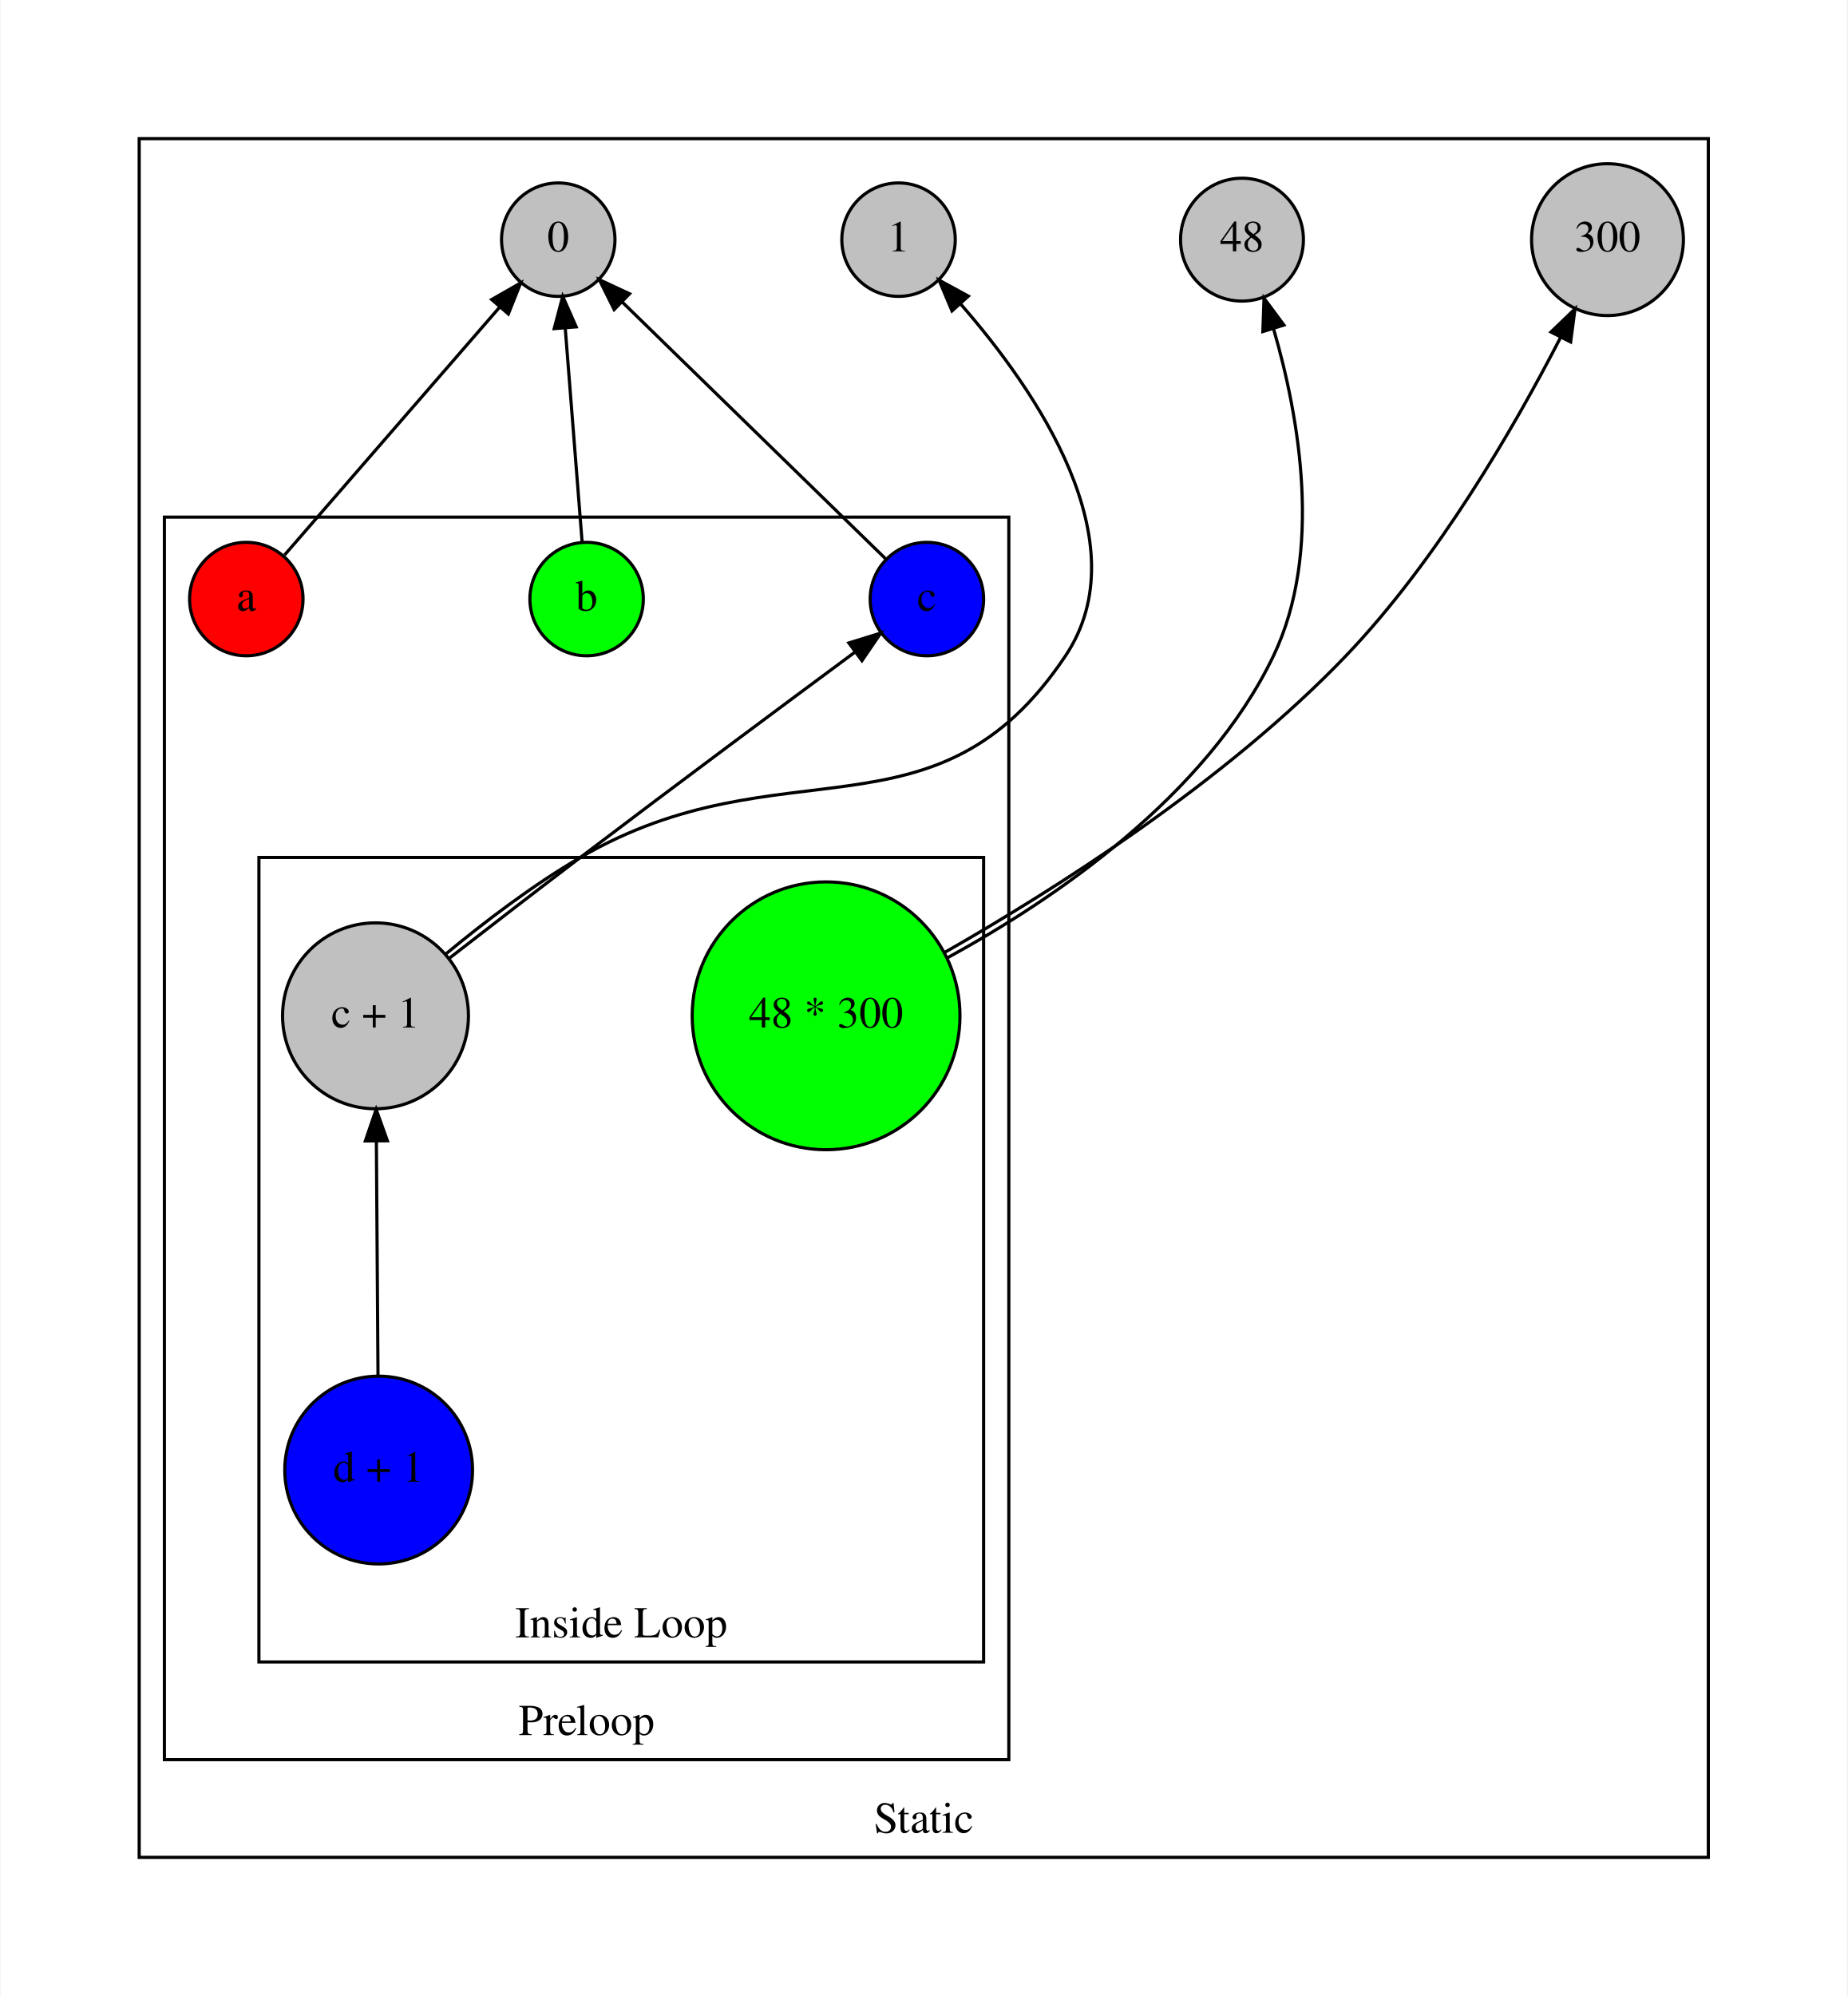
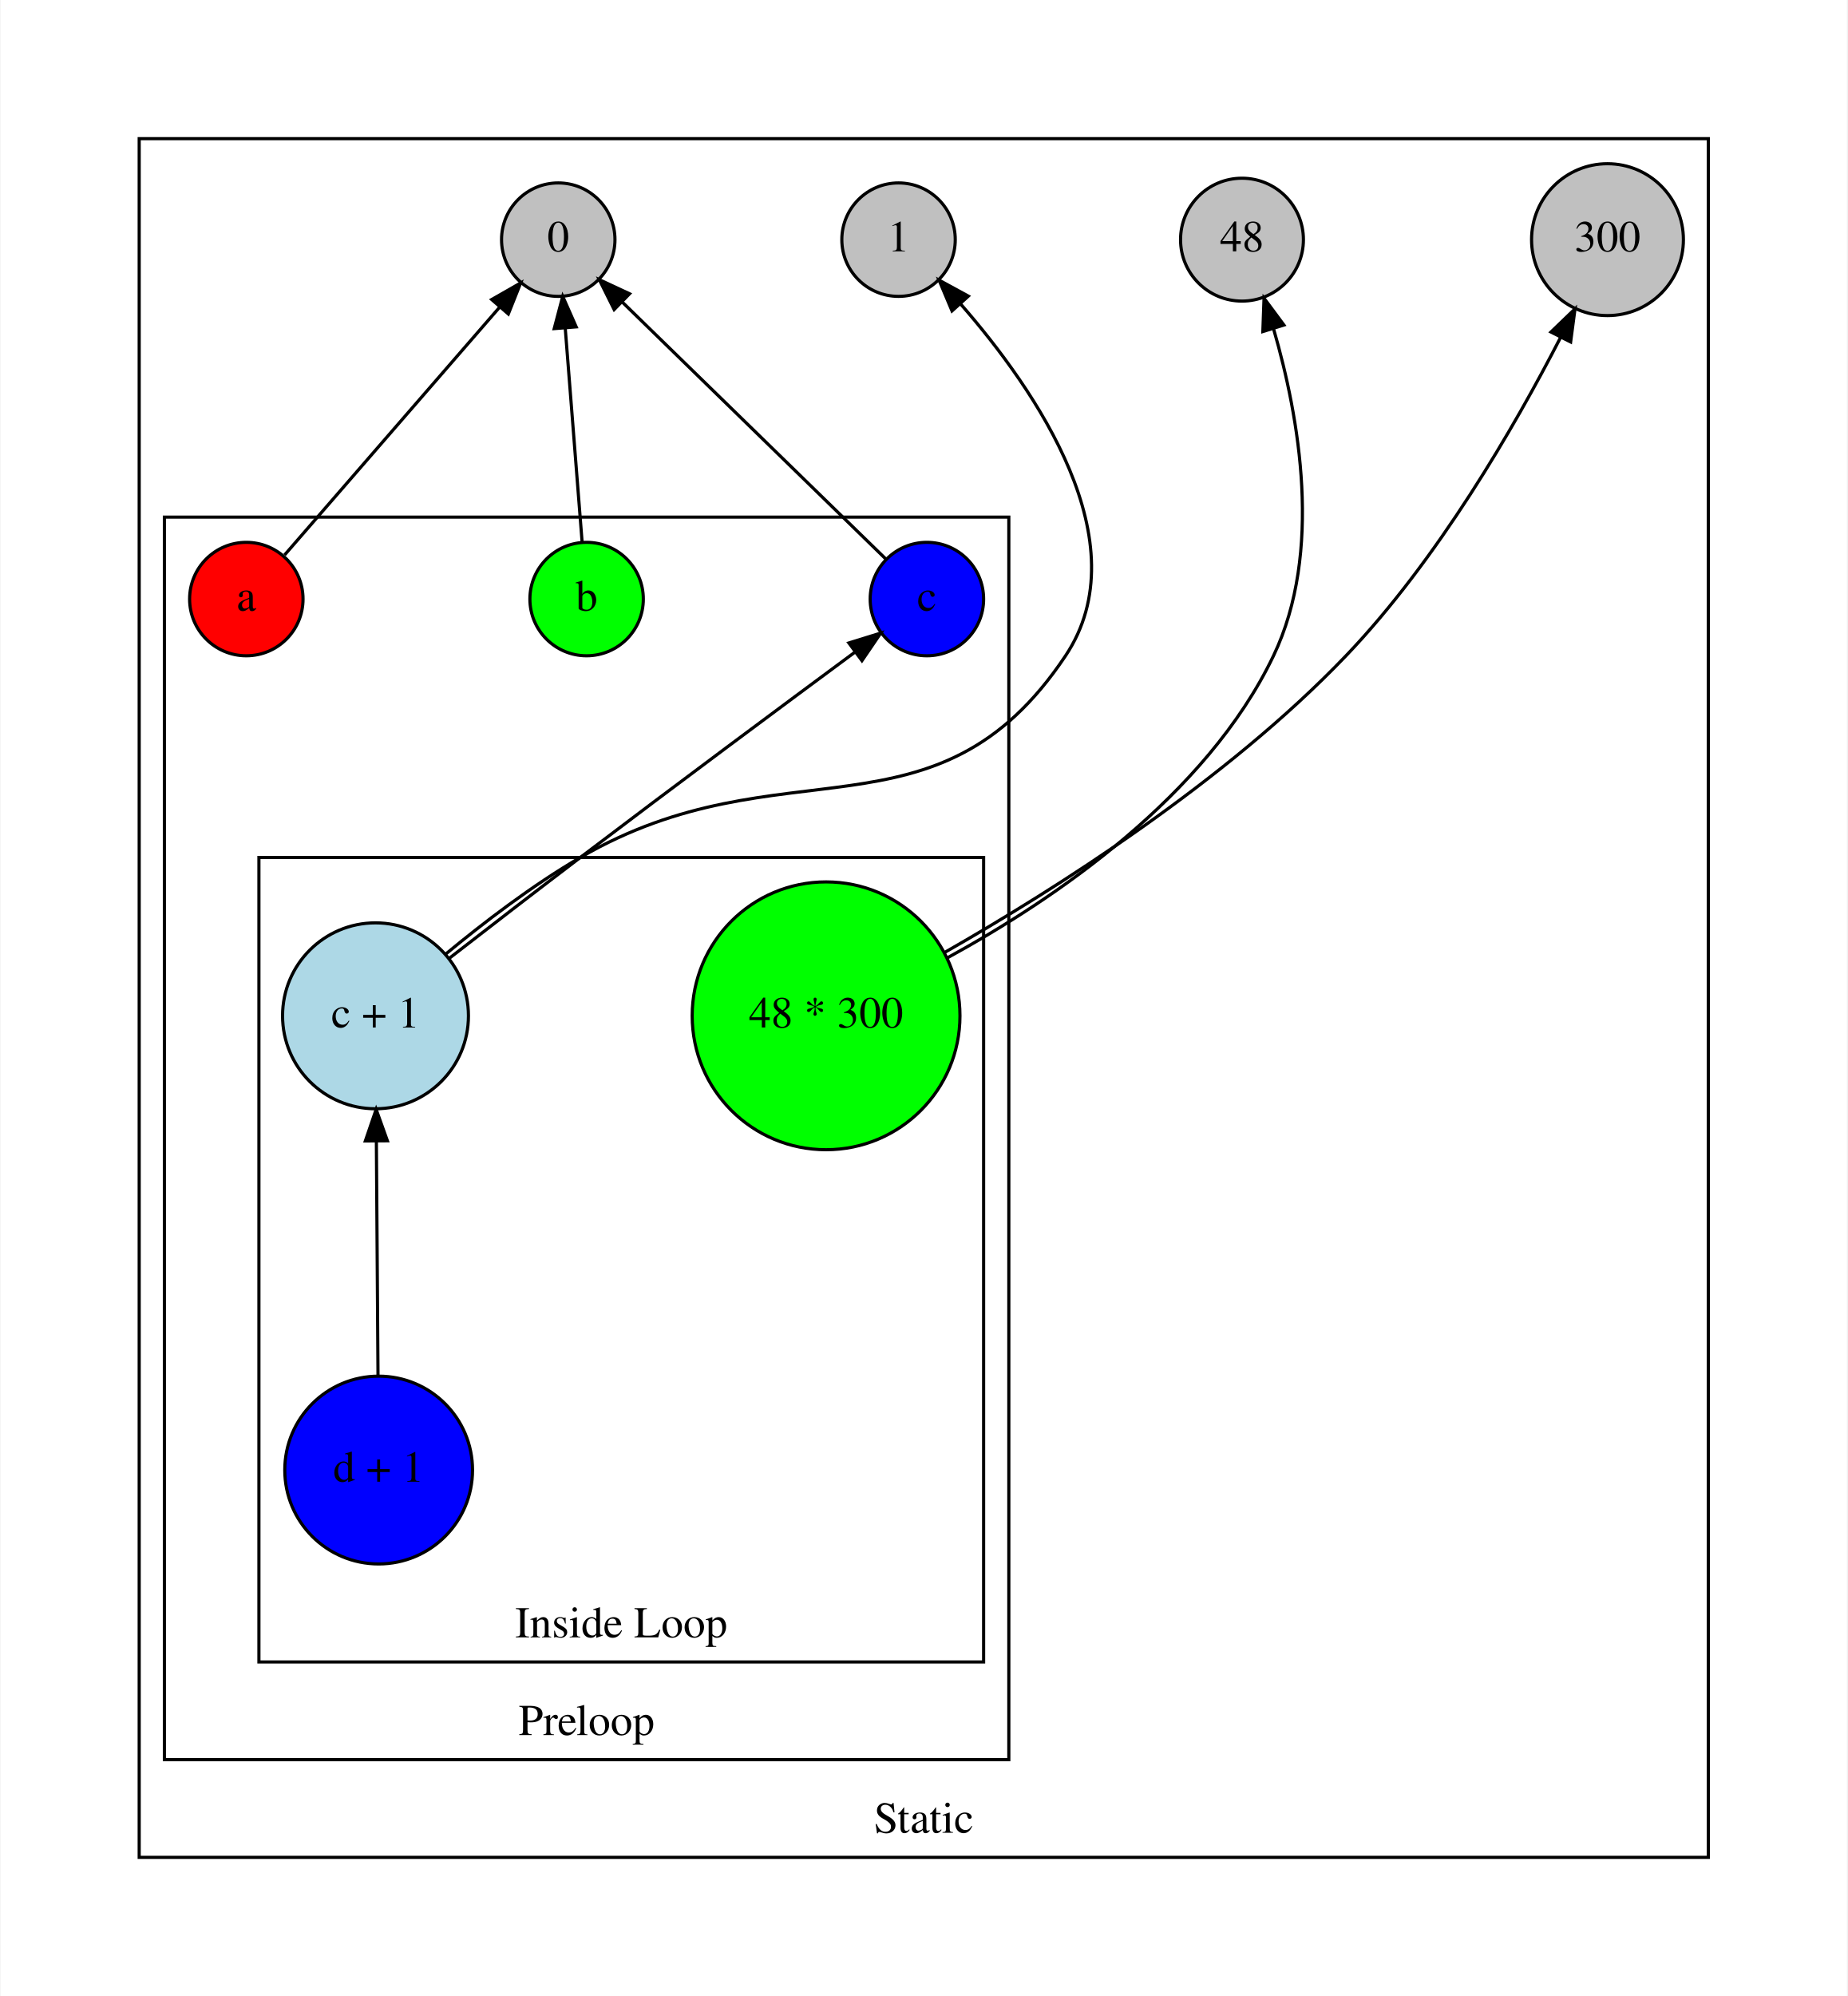
<svg xmlns="http://www.w3.org/2000/svg" width="586pt" height="633pt" viewBox="0.00 0.00 586.00 633.38">
  <g id="graph0" class="graph" transform="scale(1 1) rotate(0) translate(36 597.3829)">
    <polygon fill="#ffffff" stroke="transparent" points="-36,36 -36,-597.383 550,-597.383 550,36 -36,36" />
    <g id="clust1" class="cluster">
      <polygon fill="none" stroke="#000000" points="8,-8 8,-553.383 506,-553.383 506,-8 8,-8" />
      <text text-anchor="middle" x="257" y="-15.8" font-family="Times,serif" font-size="14.00" fill="#000000">Static</text>
    </g>
    <g id="clust2" class="cluster">
      <polygon fill="none" stroke="#000000" points="16,-39 16,-433.287 284,-433.287 284,-39 16,-39" />
      <text text-anchor="middle" x="150" y="-46.8" font-family="Times,serif" font-size="14.00" fill="#000000">Preloop</text>
    </g>
    <g id="clust3" class="cluster">
      <polygon fill="none" stroke="#000000" points="46,-70 46,-325.287 276,-325.287 276,-70 46,-70" />
      <text text-anchor="middle" x="161" y="-77.8" font-family="Times,serif" font-size="14.00" fill="#000000">Inside Loop</text>
    </g>
    <g id="node1" class="node">
      <ellipse fill="#c0c0c0" stroke="#000000" cx="141" cy="-521.335" rx="18" ry="18" />
      <text text-anchor="middle" x="141" y="-517.635" font-family="Times,serif" font-size="14.00" fill="#000000">0</text>
    </g>
    <g id="node2" class="node">
      <ellipse fill="#c0c0c0" stroke="#000000" cx="249" cy="-521.335" rx="18" ry="18" />
      <text text-anchor="middle" x="249" y="-517.635" font-family="Times,serif" font-size="14.00" fill="#000000">1</text>
    </g>
    <g id="node3" class="node">
      <ellipse fill="#c0c0c0" stroke="#000000" cx="358" cy="-521.335" rx="19.497" ry="19.497" />
      <text text-anchor="middle" x="358" y="-517.635" font-family="Times,serif" font-size="14.00" fill="#000000">48</text>
    </g>
    <g id="node4" class="node">
      <ellipse fill="#c0c0c0" stroke="#000000" cx="474" cy="-521.335" rx="24.096" ry="24.096" />
      <text text-anchor="middle" x="474" y="-517.635" font-family="Times,serif" font-size="14.00" fill="#000000">300</text>
    </g>
    <g id="node5" class="node">
      <ellipse fill="#00ff00" stroke="#000000" cx="150" cy="-407.287" rx="18" ry="18" />
      <text text-anchor="middle" x="150" y="-403.587" font-family="Times,serif" font-size="14.00" fill="#000000">b</text>
    </g>
    <g id="edge2" class="edge">
      <path fill="none" stroke="#000000" d="M148.574,-425.358C147.132,-443.627 144.884,-472.113 143.211,-493.312" />
      <polygon fill="#000000" stroke="#000000" points="139.717,-493.104 142.419,-503.348 146.695,-493.655 139.717,-493.104" />
    </g>
    <g id="node6" class="node">
      <ellipse fill="#ff0000" stroke="#000000" cx="42" cy="-407.287" rx="18" ry="18" />
      <text text-anchor="middle" x="42" y="-403.587" font-family="Times,serif" font-size="14.00" fill="#000000">a</text>
    </g>
    <g id="edge1" class="edge">
      <path fill="none" stroke="#000000" d="M54.139,-421.272C71.228,-440.958 102.521,-477.007 122.513,-500.038" />
      <polygon fill="#000000" stroke="#000000" points="119.872,-502.335 129.071,-507.592 125.158,-497.746 119.872,-502.335" />
    </g>
    <g id="node7" class="node">
      <ellipse fill="#0000ff" stroke="#000000" cx="258" cy="-407.287" rx="18" ry="18" />
      <text text-anchor="middle" x="258" y="-403.587" font-family="Times,serif" font-size="14.00" fill="#000000">c</text>
    </g>
    <g id="edge3" class="edge">
      <path fill="none" stroke="#000000" d="M245.032,-419.928C224.738,-439.71 185.314,-478.139 161.254,-501.592" />
      <polygon fill="#000000" stroke="#000000" points="158.744,-499.151 154.026,-508.638 163.63,-504.164 158.744,-499.151" />
    </g>
    <g id="node8" class="node">
      <ellipse fill="#00ff00" stroke="#000000" cx="226" cy="-275.041" rx="42.494" ry="42.494" />
      <text text-anchor="middle" x="226" y="-271.341" font-family="Times,serif" font-size="14.00" fill="#000000">48 * 300</text>
    </g>
    <g id="edge4" class="edge">
      <path fill="none" stroke="#000000" d="M264.315,-293.341C298.613,-312.084 346.679,-344.769 368,-389.287 383.762,-422.199 376.135,-465.06 368.062,-492.882" />
      <polygon fill="#000000" stroke="#000000" points="364.619,-492.168 364.994,-502.756 371.304,-494.245 364.619,-492.168" />
    </g>
    <g id="edge5" class="edge">
      <path fill="none" stroke="#000000" d="M263.298,-294.96C299.014,-315.31 352.948,-349.505 391,-389.287 420.091,-419.701 444.453,-461.86 459.105,-490.291" />
      <polygon fill="#000000" stroke="#000000" points="456.059,-492.024 463.694,-499.369 462.306,-488.866 456.059,-492.024" />
    </g>
    <g id="node9" class="node">
-       <ellipse fill="#c0c0c0" stroke="#000000" cx="83" cy="-275.041" rx="29.497" ry="29.497" />
+       <ellipse fill="#add8e6" stroke="#000000" cx="83" cy="-275.041" rx="29.497" ry="29.497" />
      <text text-anchor="middle" x="83" y="-271.341" font-family="Times,serif" font-size="14.00" fill="#000000">c + 1</text>
    </g>
    <g id="edge7" class="edge">
      <path fill="none" stroke="#000000" d="M105.118,-294.503C117.23,-304.536 132.827,-316.479 148,-325.287 212.101,-362.499 260.857,-327.635 302,-389.287 325.983,-425.226 292.454,-473.696 268.805,-500.798" />
      <polygon fill="#000000" stroke="#000000" points="265.966,-498.719 261.858,-508.485 271.159,-503.413 265.966,-498.719" />
    </g>
    <g id="edge6" class="edge">
      <path fill="none" stroke="#000000" d="M106.088,-293.046C118.475,-302.666 134.026,-314.679 148,-325.287 177.98,-348.047 212.862,-373.953 235.17,-390.449" />
      <polygon fill="#000000" stroke="#000000" points="233.226,-393.364 243.349,-396.491 237.386,-387.734 233.226,-393.364" />
    </g>
    <g id="node10" class="node">
      <ellipse fill="#0000ff" stroke="#000000" cx="84" cy="-130.897" rx="29.795" ry="29.795" />
      <text text-anchor="middle" x="84" y="-127.197" font-family="Times,serif" font-size="14.00" fill="#000000">d + 1</text>
    </g>
    <g id="edge8" class="edge">
      <path fill="none" stroke="#000000" d="M83.79,-161.115C83.641,-182.591 83.44,-211.657 83.277,-235.054" />
      <polygon fill="#000000" stroke="#000000" points="79.775,-235.333 83.206,-245.357 86.775,-235.382 79.775,-235.333" />
    </g>
  </g>
</svg>
